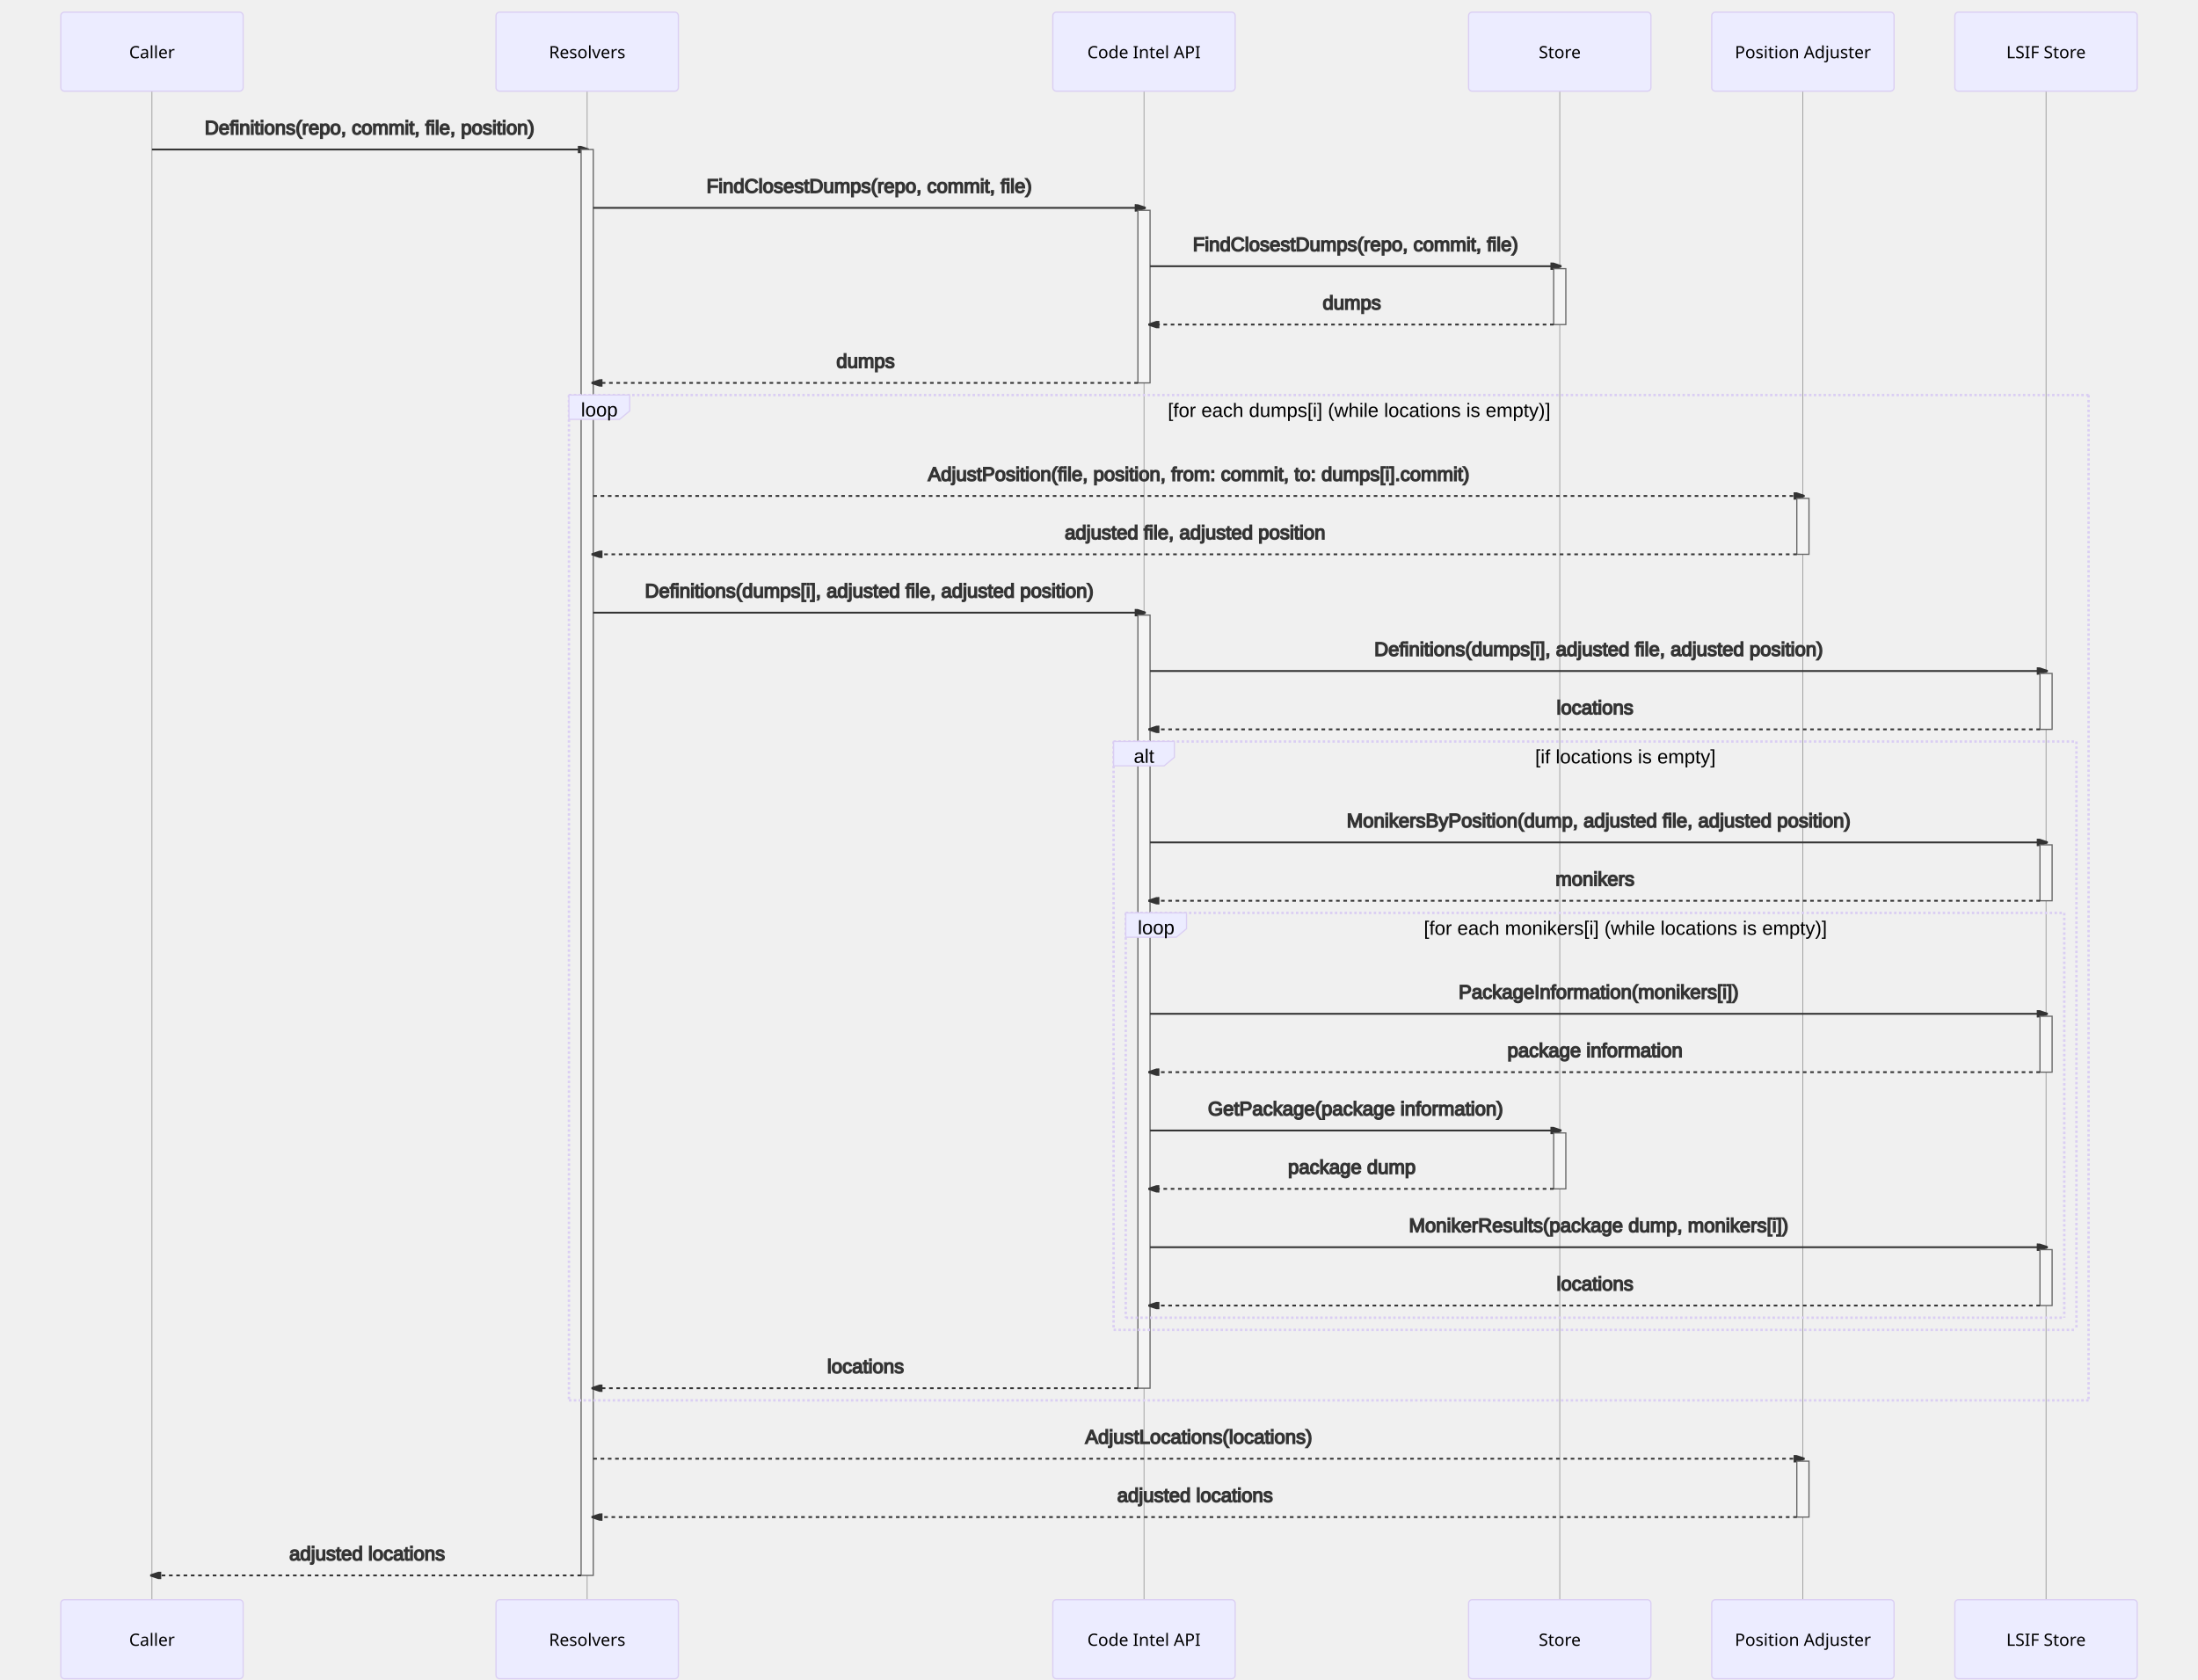
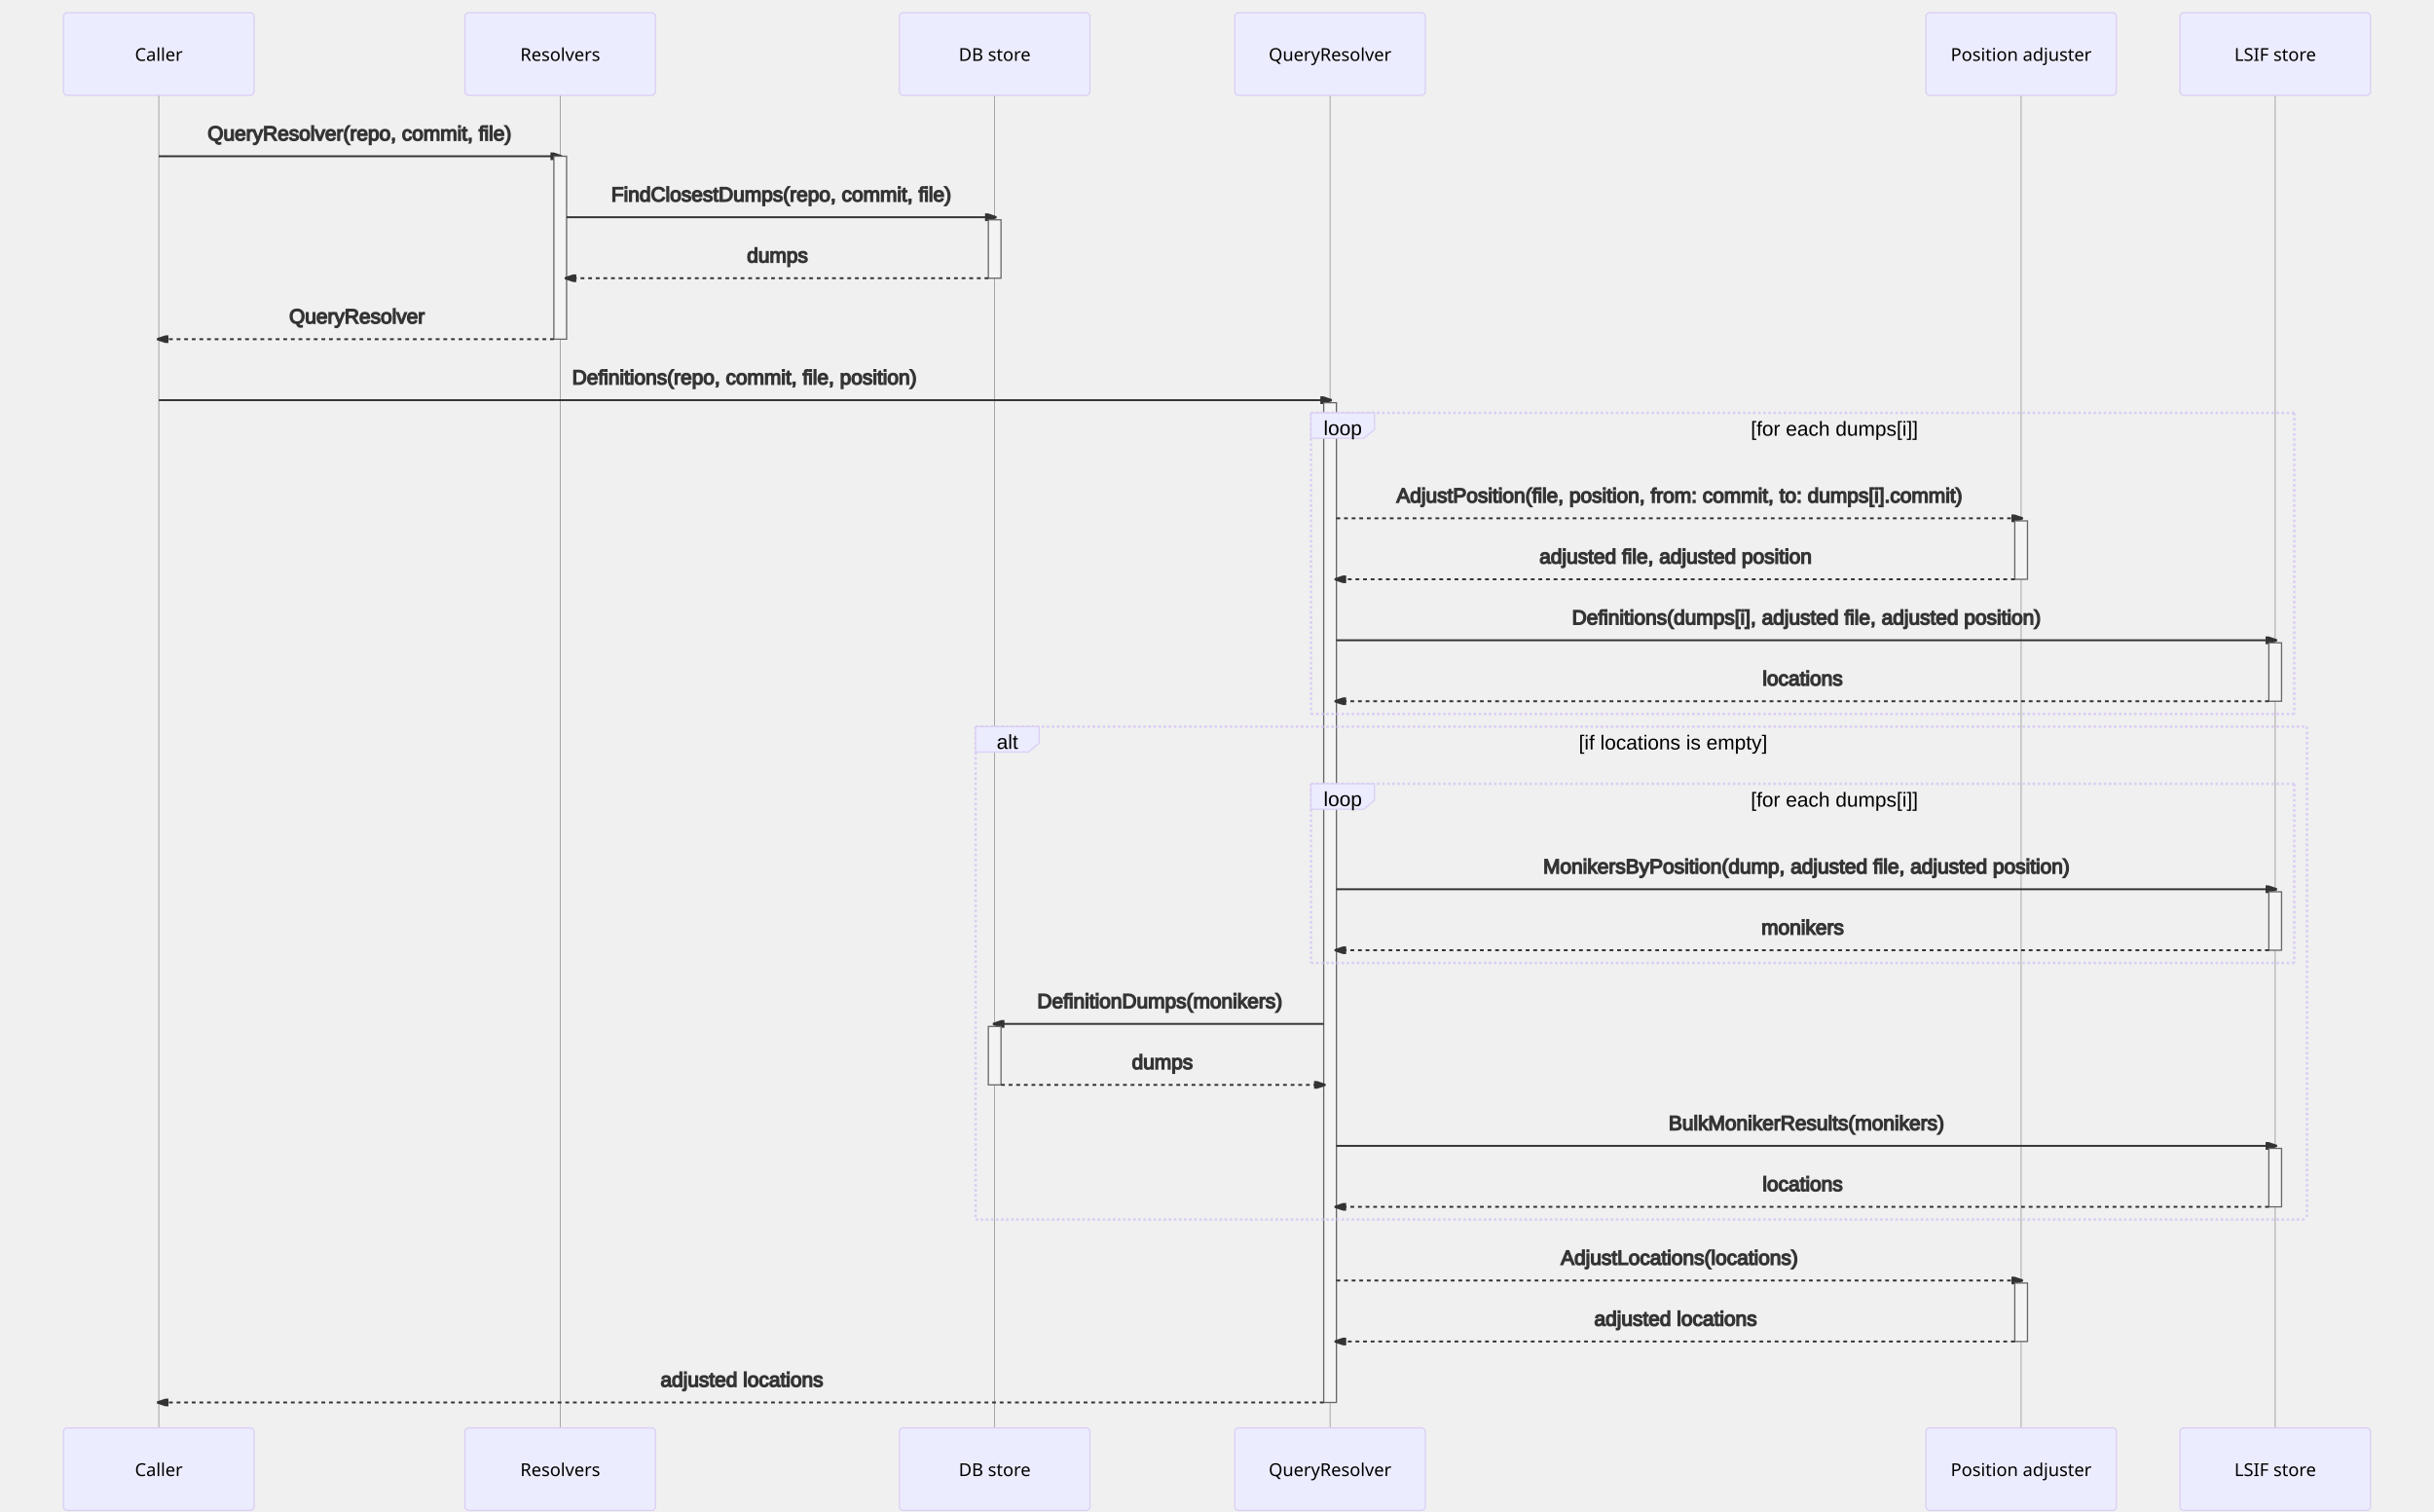
- <svg xmlns="http://www.w3.org/2000/svg" id="mermaid-definitions" width="100%" height="100%" style="max-width:1808px;" viewBox="-50 -10 1808 1382">
+ <svg xmlns="http://www.w3.org/2000/svg" id="mermaid-definitions" width="100%" height="100%" style="max-width:1916px;" viewBox="-50 -10 1916 1190">
  <style>#mermaid-definitions{font-family:"trebuchet ms",verdana,arial;font-size:16px;fill:#333;}#mermaid-definitions .error-icon{fill:#552222;}#mermaid-definitions .error-text{fill:#552222;stroke:#552222;}#mermaid-definitions .edge-thickness-normal{stroke-width:2px;}#mermaid-definitions .edge-thickness-thick{stroke-width:3.5px;}#mermaid-definitions .edge-pattern-solid{stroke-dasharray:0;}#mermaid-definitions .edge-pattern-dashed{stroke-dasharray:3;}#mermaid-definitions .edge-pattern-dotted{stroke-dasharray:2;}#mermaid-definitions .marker{fill:#333333;}#mermaid-definitions .marker.cross{stroke:#333333;}#mermaid-definitions svg{font-family:"trebuchet ms",verdana,arial;font-size:16px;}#mermaid-definitions .actor{stroke:hsl(259.626,59.777%,87.902%);fill:#ECECFF;}#mermaid-definitions text.actor &gt; tspan{fill:black;stroke:none;}#mermaid-definitions .actor-line{stroke:grey;}#mermaid-definitions .messageLine0{stroke-width:1.5;stroke-dasharray:none;stroke:#333;}#mermaid-definitions .messageLine1{stroke-width:1.5;stroke-dasharray:2,2;stroke:#333;}#mermaid-definitions #arrowhead path{fill:#333;stroke:#333;}#mermaid-definitions .sequenceNumber{fill:white;}#mermaid-definitions #sequencenumber{fill:#333;}#mermaid-definitions #crosshead path{fill:#333;stroke:#333;}#mermaid-definitions .messageText{fill:#333;stroke:#333;}#mermaid-definitions .labelBox{stroke:hsl(259.626,59.777%,87.902%);fill:#ECECFF;}#mermaid-definitions .labelText,#mermaid-definitions .labelText &gt; tspan{fill:black;stroke:none;}#mermaid-definitions .loopText,#mermaid-definitions .loopText &gt; tspan{fill:black;stroke:none;}#mermaid-definitions .loopLine{stroke-width:2px;stroke-dasharray:2,2;stroke:hsl(259.626,59.777%,87.902%);fill:hsl(259.626,59.777%,87.902%);}#mermaid-definitions .note{stroke:#aaaa33;fill:#fff5ad;}#mermaid-definitions .noteText,#mermaid-definitions .noteText &gt; tspan{fill:black;stroke:none;}#mermaid-definitions .activation0{fill:#f4f4f4;stroke:#666;}#mermaid-definitions .activation1{fill:#f4f4f4;stroke:#666;}#mermaid-definitions .activation2{fill:#f4f4f4;stroke:#666;}#mermaid-definitions:root{--mermaid-font-family:"trebuchet ms",verdana,arial;}#mermaid-definitions sequence{fill:apa;}</style>
  <g />
  <g>
-     <line id="actor0" x1="75" y1="5" x2="75" y2="1371" class="actor-line" stroke-width="0.5px" stroke="#999" />
+     <line id="actor0" x1="75" y1="5" x2="75" y2="1179" class="actor-line" stroke-width="0.5px" stroke="#999" />
    <rect x="0" y="0" fill="#eaeaea" stroke="#666" width="150" height="65" rx="3" ry="3" class="actor" />
    <text x="75" y="32.5" dominant-baseline="central" alignment-baseline="central" class="actor" style="text-anchor: middle; font-size: 14px; font-weight: 400; font-family: Open-Sans, sans-serif;">
      <tspan x="75" dy="0">Caller</tspan>
    </text>
  </g>
  <g>
-     <line id="actor1" x1="433" y1="5" x2="433" y2="1371" class="actor-line" stroke-width="0.5px" stroke="#999" />
-     <rect x="358" y="0" fill="#eaeaea" stroke="#666" width="150" height="65" rx="3" ry="3" class="actor" />
-     <text x="433" y="32.5" dominant-baseline="central" alignment-baseline="central" class="actor" style="text-anchor: middle; font-size: 14px; font-weight: 400; font-family: Open-Sans, sans-serif;">
-       <tspan x="433" dy="0">Resolvers</tspan>
+     <line id="actor1" x1="391" y1="5" x2="391" y2="1179" class="actor-line" stroke-width="0.5px" stroke="#999" />
+     <rect x="316" y="0" fill="#eaeaea" stroke="#666" width="150" height="65" rx="3" ry="3" class="actor" />
+     <text x="391" y="32.5" dominant-baseline="central" alignment-baseline="central" class="actor" style="text-anchor: middle; font-size: 14px; font-weight: 400; font-family: Open-Sans, sans-serif;">
+       <tspan x="391" dy="0">Resolvers</tspan>
    </text>
  </g>
  <g>
-     <line id="actor2" x1="891" y1="5" x2="891" y2="1371" class="actor-line" stroke-width="0.5px" stroke="#999" />
-     <rect x="816" y="0" fill="#eaeaea" stroke="#666" width="150" height="65" rx="3" ry="3" class="actor" />
-     <text x="891" y="32.5" dominant-baseline="central" alignment-baseline="central" class="actor" style="text-anchor: middle; font-size: 14px; font-weight: 400; font-family: Open-Sans, sans-serif;">
-       <tspan x="891" dy="0">Code Intel API</tspan>
+     <line id="actor2" x1="733" y1="5" x2="733" y2="1179" class="actor-line" stroke-width="0.5px" stroke="#999" />
+     <rect x="658" y="0" fill="#eaeaea" stroke="#666" width="150" height="65" rx="3" ry="3" class="actor" />
+     <text x="733" y="32.5" dominant-baseline="central" alignment-baseline="central" class="actor" style="text-anchor: middle; font-size: 14px; font-weight: 400; font-family: Open-Sans, sans-serif;">
+       <tspan x="733" dy="0">DB store</tspan>
    </text>
  </g>
  <g>
-     <line id="actor3" x1="1233" y1="5" x2="1233" y2="1371" class="actor-line" stroke-width="0.5px" stroke="#999" />
-     <rect x="1158" y="0" fill="#eaeaea" stroke="#666" width="150" height="65" rx="3" ry="3" class="actor" />
-     <text x="1233" y="32.5" dominant-baseline="central" alignment-baseline="central" class="actor" style="text-anchor: middle; font-size: 14px; font-weight: 400; font-family: Open-Sans, sans-serif;">
-       <tspan x="1233" dy="0">Store</tspan>
+     <line id="actor3" x1="997" y1="5" x2="997" y2="1179" class="actor-line" stroke-width="0.5px" stroke="#999" />
+     <rect x="922" y="0" fill="#eaeaea" stroke="#666" width="150" height="65" rx="3" ry="3" class="actor" />
+     <text x="997" y="32.5" dominant-baseline="central" alignment-baseline="central" class="actor" style="text-anchor: middle; font-size: 14px; font-weight: 400; font-family: Open-Sans, sans-serif;">
+       <tspan x="997" dy="0">QueryResolver</tspan>
    </text>
  </g>
  <g>
-     <line id="actor4" x1="1433" y1="5" x2="1433" y2="1371" class="actor-line" stroke-width="0.5px" stroke="#999" />
-     <rect x="1358" y="0" fill="#eaeaea" stroke="#666" width="150" height="65" rx="3" ry="3" class="actor" />
-     <text x="1433" y="32.5" dominant-baseline="central" alignment-baseline="central" class="actor" style="text-anchor: middle; font-size: 14px; font-weight: 400; font-family: Open-Sans, sans-serif;">
-       <tspan x="1433" dy="0">Position Adjuster</tspan>
+     <line id="actor4" x1="1541" y1="5" x2="1541" y2="1179" class="actor-line" stroke-width="0.5px" stroke="#999" />
+     <rect x="1466" y="0" fill="#eaeaea" stroke="#666" width="150" height="65" rx="3" ry="3" class="actor" />
+     <text x="1541" y="32.5" dominant-baseline="central" alignment-baseline="central" class="actor" style="text-anchor: middle; font-size: 14px; font-weight: 400; font-family: Open-Sans, sans-serif;">
+       <tspan x="1541" dy="0">Position adjuster</tspan>
    </text>
  </g>
  <g>
-     <line id="actor5" x1="1633" y1="5" x2="1633" y2="1371" class="actor-line" stroke-width="0.5px" stroke="#999" />
-     <rect x="1558" y="0" fill="#eaeaea" stroke="#666" width="150" height="65" rx="3" ry="3" class="actor" />
-     <text x="1633" y="32.5" dominant-baseline="central" alignment-baseline="central" class="actor" style="text-anchor: middle; font-size: 14px; font-weight: 400; font-family: Open-Sans, sans-serif;">
-       <tspan x="1633" dy="0">LSIF Store</tspan>
+     <line id="actor5" x1="1741" y1="5" x2="1741" y2="1179" class="actor-line" stroke-width="0.5px" stroke="#999" />
+     <rect x="1666" y="0" fill="#eaeaea" stroke="#666" width="150" height="65" rx="3" ry="3" class="actor" />
+     <text x="1741" y="32.5" dominant-baseline="central" alignment-baseline="central" class="actor" style="text-anchor: middle; font-size: 14px; font-weight: 400; font-family: Open-Sans, sans-serif;">
+       <tspan x="1741" dy="0">LSIF store</tspan>
    </text>
  </g>
  <defs>
    <marker id="arrowhead" refX="5" refY="2" markerWidth="6" markerHeight="4" orient="auto">
      <path d="M 0,0 V 4 L6,2 Z" />
    </marker>
  </defs>
  <defs>
    <marker id="crosshead" markerWidth="15" markerHeight="8" orient="auto" refX="16" refY="4">
      <path fill="black" stroke="#000000" stroke-width="1px" d="M 9,2 V 6 L16,4 Z" style="stroke-dasharray: 0, 0;" />
      <path fill="none" stroke="#000000" stroke-width="1px" d="M 0,1 L 6,7 M 6,1 L 0,7" style="stroke-dasharray: 0, 0;" />
    </marker>
  </defs>
  <defs>
    <marker id="sequencenumber" refX="15" refY="15" markerWidth="60" markerHeight="40" orient="auto">
      <circle cx="15" cy="15" r="6" />
    </marker>
  </defs>
-   <text x="254" y="80" text-anchor="middle" dominant-baseline="middle" alignment-baseline="middle" class="messageText" dy="1em" style="font-family: &quot;trebuchet ms&quot;, verdana, arial; font-size: 16px; font-weight: 400;">Definitions(repo, commit, file, position)</text>
-   <line x1="75" y1="113" x2="433" y2="113" class="messageLine0" stroke-width="2" stroke="none" marker-end="url(#arrowhead)" style="fill: none;" />
+   <text x="233" y="80" text-anchor="middle" dominant-baseline="middle" alignment-baseline="middle" class="messageText" dy="1em" style="font-family: &quot;trebuchet ms&quot;, verdana, arial; font-size: 16px; font-weight: 400;">QueryResolver(repo, commit, file)</text>
+   <line x1="75" y1="113" x2="391" y2="113" class="messageLine0" stroke-width="2" stroke="none" marker-end="url(#arrowhead)" style="fill: none;" />
  <g>
-     <rect x="428" y="113" fill="#EDF2AE" stroke="#666" width="10" height="1173" rx="0" ry="0" class="activation0" />
+     <rect x="386" y="113" fill="#EDF2AE" stroke="#666" width="10" height="144" rx="0" ry="0" class="activation0" />
  </g>
-   <text x="665" y="128" text-anchor="middle" dominant-baseline="middle" alignment-baseline="middle" class="messageText" dy="1em" style="font-family: &quot;trebuchet ms&quot;, verdana, arial; font-size: 16px; font-weight: 400;">FindClosestDumps(repo, commit, file)</text>
-   <line x1="438" y1="161" x2="891" y2="161" class="messageLine0" stroke-width="2" stroke="none" marker-end="url(#arrowhead)" style="fill: none;" />
+   <text x="565" y="128" text-anchor="middle" dominant-baseline="middle" alignment-baseline="middle" class="messageText" dy="1em" style="font-family: &quot;trebuchet ms&quot;, verdana, arial; font-size: 16px; font-weight: 400;">FindClosestDumps(repo, commit, file)</text>
+   <line x1="396" y1="161" x2="733" y2="161" class="messageLine0" stroke-width="2" stroke="none" marker-end="url(#arrowhead)" style="fill: none;" />
  <g>
-     <rect x="886" y="163" fill="#EDF2AE" stroke="#666" width="10" height="142" rx="0" ry="0" class="activation0" />
+     <rect x="728" y="163" fill="#EDF2AE" stroke="#666" width="10" height="46" rx="0" ry="0" class="activation0" />
  </g>
-   <text x="1065" y="176" text-anchor="middle" dominant-baseline="middle" alignment-baseline="middle" class="messageText" dy="1em" style="font-family: &quot;trebuchet ms&quot;, verdana, arial; font-size: 16px; font-weight: 400;">FindClosestDumps(repo, commit, file)</text>
-   <line x1="896" y1="209" x2="1233" y2="209" class="messageLine0" stroke-width="2" stroke="none" marker-end="url(#arrowhead)" style="fill: none;" />
+   <text x="562" y="176" text-anchor="middle" dominant-baseline="middle" alignment-baseline="middle" class="messageText" dy="1em" style="font-family: &quot;trebuchet ms&quot;, verdana, arial; font-size: 16px; font-weight: 400;">dumps</text>
+   <line x1="728" y1="209" x2="396" y2="209" class="messageLine1" stroke-width="2" stroke="none" marker-end="url(#arrowhead)" style="stroke-dasharray: 3, 3; fill: none;" />
+   <text x="231" y="224" text-anchor="middle" dominant-baseline="middle" alignment-baseline="middle" class="messageText" dy="1em" style="font-family: &quot;trebuchet ms&quot;, verdana, arial; font-size: 16px; font-weight: 400;">QueryResolver</text>
+   <line x1="386" y1="257" x2="75" y2="257" class="messageLine1" stroke-width="2" stroke="none" marker-end="url(#arrowhead)" style="stroke-dasharray: 3, 3; fill: none;" />
+   <text x="536" y="272" text-anchor="middle" dominant-baseline="middle" alignment-baseline="middle" class="messageText" dy="1em" style="font-family: &quot;trebuchet ms&quot;, verdana, arial; font-size: 16px; font-weight: 400;">Definitions(repo, commit, file, position)</text>
+   <line x1="75" y1="305" x2="997" y2="305" class="messageLine0" stroke-width="2" stroke="none" marker-end="url(#arrowhead)" style="fill: none;" />
  <g>
-     <rect x="1228" y="211" fill="#EDF2AE" stroke="#666" width="10" height="46" rx="0" ry="0" class="activation0" />
+     <rect x="992" y="307" fill="#EDF2AE" stroke="#666" width="10" height="787" rx="0" ry="0" class="activation0" />
  </g>
-   <text x="1062" y="224" text-anchor="middle" dominant-baseline="middle" alignment-baseline="middle" class="messageText" dy="1em" style="font-family: &quot;trebuchet ms&quot;, verdana, arial; font-size: 16px; font-weight: 400;">dumps</text>
-   <line x1="1228" y1="257" x2="896" y2="257" class="messageLine1" stroke-width="2" stroke="none" marker-end="url(#arrowhead)" style="stroke-dasharray: 3, 3; fill: none;" />
-   <text x="662" y="272" text-anchor="middle" dominant-baseline="middle" alignment-baseline="middle" class="messageText" dy="1em" style="font-family: &quot;trebuchet ms&quot;, verdana, arial; font-size: 16px; font-weight: 400;">dumps</text>
-   <line x1="886" y1="305" x2="438" y2="305" class="messageLine1" stroke-width="2" stroke="none" marker-end="url(#arrowhead)" style="stroke-dasharray: 3, 3; fill: none;" />
-   <text x="936" y="365" text-anchor="middle" dominant-baseline="middle" alignment-baseline="middle" class="messageText" dy="1em" style="font-family: &quot;trebuchet ms&quot;, verdana, arial; font-size: 16px; font-weight: 400;">AdjustPosition(file, position, from: commit, to: dumps[i].commit)</text>
-   <line x1="438" y1="398" x2="1433" y2="398" class="messageLine1" stroke-width="2" stroke="none" marker-end="url(#arrowhead)" style="stroke-dasharray: 3, 3; fill: none;" />
+   <text x="1272" y="365" text-anchor="middle" dominant-baseline="middle" alignment-baseline="middle" class="messageText" dy="1em" style="font-family: &quot;trebuchet ms&quot;, verdana, arial; font-size: 16px; font-weight: 400;">AdjustPosition(file, position, from: commit, to: dumps[i].commit)</text>
+   <line x1="1002" y1="398" x2="1541" y2="398" class="messageLine1" stroke-width="2" stroke="none" marker-end="url(#arrowhead)" style="stroke-dasharray: 3, 3; fill: none;" />
  <g>
-     <rect x="1428" y="400" fill="#EDF2AE" stroke="#666" width="10" height="46" rx="0" ry="0" class="activation0" />
+     <rect x="1536" y="400" fill="#EDF2AE" stroke="#666" width="10" height="46" rx="0" ry="0" class="activation0" />
  </g>
-   <text x="933" y="413" text-anchor="middle" dominant-baseline="middle" alignment-baseline="middle" class="messageText" dy="1em" style="font-family: &quot;trebuchet ms&quot;, verdana, arial; font-size: 16px; font-weight: 400;">adjusted file, adjusted position</text>
-   <line x1="1428" y1="446" x2="438" y2="446" class="messageLine1" stroke-width="2" stroke="none" marker-end="url(#arrowhead)" style="stroke-dasharray: 3, 3; fill: none;" />
-   <text x="665" y="461" text-anchor="middle" dominant-baseline="middle" alignment-baseline="middle" class="messageText" dy="1em" style="font-family: &quot;trebuchet ms&quot;, verdana, arial; font-size: 16px; font-weight: 400;">Definitions(dumps[i], adjusted file, adjusted position)</text>
-   <line x1="438" y1="494" x2="891" y2="494" class="messageLine0" stroke-width="2" stroke="none" marker-end="url(#arrowhead)" style="fill: none;" />
+   <text x="1269" y="413" text-anchor="middle" dominant-baseline="middle" alignment-baseline="middle" class="messageText" dy="1em" style="font-family: &quot;trebuchet ms&quot;, verdana, arial; font-size: 16px; font-weight: 400;">adjusted file, adjusted position</text>
+   <line x1="1536" y1="446" x2="1002" y2="446" class="messageLine1" stroke-width="2" stroke="none" marker-end="url(#arrowhead)" style="stroke-dasharray: 3, 3; fill: none;" />
+   <text x="1372" y="461" text-anchor="middle" dominant-baseline="middle" alignment-baseline="middle" class="messageText" dy="1em" style="font-family: &quot;trebuchet ms&quot;, verdana, arial; font-size: 16px; font-weight: 400;">Definitions(dumps[i], adjusted file, adjusted position)</text>
+   <line x1="1002" y1="494" x2="1741" y2="494" class="messageLine0" stroke-width="2" stroke="none" marker-end="url(#arrowhead)" style="fill: none;" />
  <g>
-     <rect x="886" y="496" fill="#EDF2AE" stroke="#666" width="10" height="636" rx="0" ry="0" class="activation0" />
+     <rect x="1736" y="496" fill="#EDF2AE" stroke="#666" width="10" height="46" rx="0" ry="0" class="activation0" />
  </g>
-   <text x="1265" y="509" text-anchor="middle" dominant-baseline="middle" alignment-baseline="middle" class="messageText" dy="1em" style="font-family: &quot;trebuchet ms&quot;, verdana, arial; font-size: 16px; font-weight: 400;">Definitions(dumps[i], adjusted file, adjusted position)</text>
-   <line x1="896" y1="542" x2="1633" y2="542" class="messageLine0" stroke-width="2" stroke="none" marker-end="url(#arrowhead)" style="fill: none;" />
+   <text x="1369" y="509" text-anchor="middle" dominant-baseline="middle" alignment-baseline="middle" class="messageText" dy="1em" style="font-family: &quot;trebuchet ms&quot;, verdana, arial; font-size: 16px; font-weight: 400;">locations</text>
+   <line x1="1736" y1="542" x2="1002" y2="542" class="messageLine1" stroke-width="2" stroke="none" marker-end="url(#arrowhead)" style="stroke-dasharray: 3, 3; fill: none;" />
  <g>
-     <rect x="1628" y="544" fill="#EDF2AE" stroke="#666" width="10" height="46" rx="0" ry="0" class="activation0" />
-   </g>
-   <text x="1262" y="557" text-anchor="middle" dominant-baseline="middle" alignment-baseline="middle" class="messageText" dy="1em" style="font-family: &quot;trebuchet ms&quot;, verdana, arial; font-size: 16px; font-weight: 400;">locations</text>
-   <line x1="1628" y1="590" x2="896" y2="590" class="messageLine1" stroke-width="2" stroke="none" marker-end="url(#arrowhead)" style="stroke-dasharray: 3, 3; fill: none;" />
-   <text x="1265" y="650" text-anchor="middle" dominant-baseline="middle" alignment-baseline="middle" class="messageText" dy="1em" style="font-family: &quot;trebuchet ms&quot;, verdana, arial; font-size: 16px; font-weight: 400;">MonikersByPosition(dump, adjusted file, adjusted position)</text>
-   <line x1="896" y1="683" x2="1633" y2="683" class="messageLine0" stroke-width="2" stroke="none" marker-end="url(#arrowhead)" style="fill: none;" />
-   <g>
-     <rect x="1628" y="685" fill="#EDF2AE" stroke="#666" width="10" height="46" rx="0" ry="0" class="activation0" />
-   </g>
-   <text x="1262" y="698" text-anchor="middle" dominant-baseline="middle" alignment-baseline="middle" class="messageText" dy="1em" style="font-family: &quot;trebuchet ms&quot;, verdana, arial; font-size: 16px; font-weight: 400;">monikers</text>
-   <line x1="1628" y1="731" x2="896" y2="731" class="messageLine1" stroke-width="2" stroke="none" marker-end="url(#arrowhead)" style="stroke-dasharray: 3, 3; fill: none;" />
-   <text x="1265" y="791" text-anchor="middle" dominant-baseline="middle" alignment-baseline="middle" class="messageText" dy="1em" style="font-family: &quot;trebuchet ms&quot;, verdana, arial; font-size: 16px; font-weight: 400;">PackageInformation(monikers[i])</text>
-   <line x1="896" y1="824" x2="1633" y2="824" class="messageLine0" stroke-width="2" stroke="none" marker-end="url(#arrowhead)" style="fill: none;" />
-   <g>
-     <rect x="1628" y="826" fill="#EDF2AE" stroke="#666" width="10" height="46" rx="0" ry="0" class="activation0" />
-   </g>
-   <text x="1262" y="839" text-anchor="middle" dominant-baseline="middle" alignment-baseline="middle" class="messageText" dy="1em" style="font-family: &quot;trebuchet ms&quot;, verdana, arial; font-size: 16px; font-weight: 400;">package information</text>
-   <line x1="1628" y1="872" x2="896" y2="872" class="messageLine1" stroke-width="2" stroke="none" marker-end="url(#arrowhead)" style="stroke-dasharray: 3, 3; fill: none;" />
-   <text x="1065" y="887" text-anchor="middle" dominant-baseline="middle" alignment-baseline="middle" class="messageText" dy="1em" style="font-family: &quot;trebuchet ms&quot;, verdana, arial; font-size: 16px; font-weight: 400;">GetPackage(package information)</text>
-   <line x1="896" y1="920" x2="1233" y2="920" class="messageLine0" stroke-width="2" stroke="none" marker-end="url(#arrowhead)" style="fill: none;" />
-   <g>
-     <rect x="1228" y="922" fill="#EDF2AE" stroke="#666" width="10" height="46" rx="0" ry="0" class="activation0" />
-   </g>
-   <text x="1062" y="935" text-anchor="middle" dominant-baseline="middle" alignment-baseline="middle" class="messageText" dy="1em" style="font-family: &quot;trebuchet ms&quot;, verdana, arial; font-size: 16px; font-weight: 400;">package dump</text>
-   <line x1="1228" y1="968" x2="896" y2="968" class="messageLine1" stroke-width="2" stroke="none" marker-end="url(#arrowhead)" style="stroke-dasharray: 3, 3; fill: none;" />
-   <text x="1265" y="983" text-anchor="middle" dominant-baseline="middle" alignment-baseline="middle" class="messageText" dy="1em" style="font-family: &quot;trebuchet ms&quot;, verdana, arial; font-size: 16px; font-weight: 400;">MonikerResults(package dump, monikers[i])</text>
-   <line x1="896" y1="1016" x2="1633" y2="1016" class="messageLine0" stroke-width="2" stroke="none" marker-end="url(#arrowhead)" style="fill: none;" />
-   <g>
-     <rect x="1628" y="1018" fill="#EDF2AE" stroke="#666" width="10" height="46" rx="0" ry="0" class="activation0" />
-   </g>
-   <text x="1262" y="1031" text-anchor="middle" dominant-baseline="middle" alignment-baseline="middle" class="messageText" dy="1em" style="font-family: &quot;trebuchet ms&quot;, verdana, arial; font-size: 16px; font-weight: 400;">locations</text>
-   <line x1="1628" y1="1064" x2="896" y2="1064" class="messageLine1" stroke-width="2" stroke="none" marker-end="url(#arrowhead)" style="stroke-dasharray: 3, 3; fill: none;" />
-   <g>
-     <line x1="876" y1="741" x2="1648" y2="741" class="loopLine" />
-     <line x1="1648" y1="741" x2="1648" y2="1074" class="loopLine" />
-     <line x1="876" y1="1074" x2="1648" y2="1074" class="loopLine" />
-     <line x1="876" y1="741" x2="876" y2="1074" class="loopLine" />
-     <polygon points="876,741 926,741 926,754 917.6,761 876,761" class="labelBox" />
-     <text x="901" y="754" text-anchor="middle" dominant-baseline="middle" alignment-baseline="middle" class="labelText" style="font-family: &quot;trebuchet ms&quot;, verdana, arial; font-size: 16px; font-weight: 400;">loop</text>
-     <text x="1287" y="759" text-anchor="middle" class="loopText" style="font-family: &quot;trebuchet ms&quot;, verdana, arial; font-size: 16px; font-weight: 400;">
-       <tspan x="1287">[for each monikers[i] (while locations is empty)]</tspan>
+     <line x1="982" y1="315" x2="1756" y2="315" class="loopLine" />
+     <line x1="1756" y1="315" x2="1756" y2="552" class="loopLine" />
+     <line x1="982" y1="552" x2="1756" y2="552" class="loopLine" />
+     <line x1="982" y1="315" x2="982" y2="552" class="loopLine" />
+     <polygon points="982,315 1032,315 1032,328 1023.6,335 982,335" class="labelBox" />
+     <text x="1007" y="328" text-anchor="middle" dominant-baseline="middle" alignment-baseline="middle" class="labelText" style="font-family: &quot;trebuchet ms&quot;, verdana, arial; font-size: 16px; font-weight: 400;">loop</text>
+     <text x="1394" y="333" text-anchor="middle" class="loopText" style="font-family: &quot;trebuchet ms&quot;, verdana, arial; font-size: 16px; font-weight: 400;">
+       <tspan x="1394">[for each dumps[i]]</tspan>
    </text>
  </g>
+   <text x="1372" y="657" text-anchor="middle" dominant-baseline="middle" alignment-baseline="middle" class="messageText" dy="1em" style="font-family: &quot;trebuchet ms&quot;, verdana, arial; font-size: 16px; font-weight: 400;">MonikersByPosition(dump, adjusted file, adjusted position)</text>
+   <line x1="1002" y1="690" x2="1741" y2="690" class="messageLine0" stroke-width="2" stroke="none" marker-end="url(#arrowhead)" style="fill: none;" />
  <g>
-     <line x1="866" y1="600" x2="1658" y2="600" class="loopLine" />
-     <line x1="1658" y1="600" x2="1658" y2="1084" class="loopLine" />
-     <line x1="866" y1="1084" x2="1658" y2="1084" class="loopLine" />
-     <line x1="866" y1="600" x2="866" y2="1084" class="loopLine" />
-     <polygon points="866,600 916,600 916,613 907.6,620 866,620" class="labelBox" />
-     <text x="891" y="613" text-anchor="middle" dominant-baseline="middle" alignment-baseline="middle" class="labelText" style="font-family: &quot;trebuchet ms&quot;, verdana, arial; font-size: 16px; font-weight: 400;">alt</text>
-     <text x="1287" y="618" text-anchor="middle" class="loopText" style="font-family: &quot;trebuchet ms&quot;, verdana, arial; font-size: 16px; font-weight: 400;">
-       <tspan x="1287">[if locations is empty]</tspan>
+     <rect x="1736" y="692" fill="#EDF2AE" stroke="#666" width="10" height="46" rx="0" ry="0" class="activation0" />
+   </g>
+   <text x="1369" y="705" text-anchor="middle" dominant-baseline="middle" alignment-baseline="middle" class="messageText" dy="1em" style="font-family: &quot;trebuchet ms&quot;, verdana, arial; font-size: 16px; font-weight: 400;">monikers</text>
+   <line x1="1736" y1="738" x2="1002" y2="738" class="messageLine1" stroke-width="2" stroke="none" marker-end="url(#arrowhead)" style="stroke-dasharray: 3, 3; fill: none;" />
+   <g>
+     <line x1="982" y1="607" x2="1756" y2="607" class="loopLine" />
+     <line x1="1756" y1="607" x2="1756" y2="748" class="loopLine" />
+     <line x1="982" y1="748" x2="1756" y2="748" class="loopLine" />
+     <line x1="982" y1="607" x2="982" y2="748" class="loopLine" />
+     <polygon points="982,607 1032,607 1032,620 1023.6,627 982,627" class="labelBox" />
+     <text x="1007" y="620" text-anchor="middle" dominant-baseline="middle" alignment-baseline="middle" class="labelText" style="font-family: &quot;trebuchet ms&quot;, verdana, arial; font-size: 16px; font-weight: 400;">loop</text>
+     <text x="1394" y="625" text-anchor="middle" class="loopText" style="font-family: &quot;trebuchet ms&quot;, verdana, arial; font-size: 16px; font-weight: 400;">
+       <tspan x="1394">[for each dumps[i]]</tspan>
    </text>
  </g>
-   <text x="662" y="1099" text-anchor="middle" dominant-baseline="middle" alignment-baseline="middle" class="messageText" dy="1em" style="font-family: &quot;trebuchet ms&quot;, verdana, arial; font-size: 16px; font-weight: 400;">locations</text>
-   <line x1="886" y1="1132" x2="438" y2="1132" class="messageLine1" stroke-width="2" stroke="none" marker-end="url(#arrowhead)" style="stroke-dasharray: 3, 3; fill: none;" />
+   <text x="863" y="763" text-anchor="middle" dominant-baseline="middle" alignment-baseline="middle" class="messageText" dy="1em" style="font-family: &quot;trebuchet ms&quot;, verdana, arial; font-size: 16px; font-weight: 400;">DefinitionDumps(monikers)</text>
+   <line x1="992" y1="796" x2="733" y2="796" class="messageLine0" stroke-width="2" stroke="none" marker-end="url(#arrowhead)" style="fill: none;" />
  <g>
-     <line x1="418" y1="315" x2="1668" y2="315" class="loopLine" />
-     <line x1="1668" y1="315" x2="1668" y2="1142" class="loopLine" />
-     <line x1="418" y1="1142" x2="1668" y2="1142" class="loopLine" />
-     <line x1="418" y1="315" x2="418" y2="1142" class="loopLine" />
-     <polygon points="418,315 468,315 468,328 459.6,335 418,335" class="labelBox" />
-     <text x="443" y="328" text-anchor="middle" dominant-baseline="middle" alignment-baseline="middle" class="labelText" style="font-family: &quot;trebuchet ms&quot;, verdana, arial; font-size: 16px; font-weight: 400;">loop</text>
-     <text x="1068" y="333" text-anchor="middle" class="loopText" style="font-family: &quot;trebuchet ms&quot;, verdana, arial; font-size: 16px; font-weight: 400;">
-       <tspan x="1068">[for each dumps[i] (while locations is empty)]</tspan>
+     <rect x="728" y="798" fill="#EDF2AE" stroke="#666" width="10" height="46" rx="0" ry="0" class="activation0" />
+   </g>
+   <text x="865" y="811" text-anchor="middle" dominant-baseline="middle" alignment-baseline="middle" class="messageText" dy="1em" style="font-family: &quot;trebuchet ms&quot;, verdana, arial; font-size: 16px; font-weight: 400;">dumps</text>
+   <line x1="738" y1="844" x2="992" y2="844" class="messageLine1" stroke-width="2" stroke="none" marker-end="url(#arrowhead)" style="stroke-dasharray: 3, 3; fill: none;" />
+   <text x="1372" y="859" text-anchor="middle" dominant-baseline="middle" alignment-baseline="middle" class="messageText" dy="1em" style="font-family: &quot;trebuchet ms&quot;, verdana, arial; font-size: 16px; font-weight: 400;">BulkMonikerResults(monikers)</text>
+   <line x1="1002" y1="892" x2="1741" y2="892" class="messageLine0" stroke-width="2" stroke="none" marker-end="url(#arrowhead)" style="fill: none;" />
+   <g>
+     <rect x="1736" y="894" fill="#EDF2AE" stroke="#666" width="10" height="46" rx="0" ry="0" class="activation0" />
+   </g>
+   <text x="1369" y="907" text-anchor="middle" dominant-baseline="middle" alignment-baseline="middle" class="messageText" dy="1em" style="font-family: &quot;trebuchet ms&quot;, verdana, arial; font-size: 16px; font-weight: 400;">locations</text>
+   <line x1="1736" y1="940" x2="1002" y2="940" class="messageLine1" stroke-width="2" stroke="none" marker-end="url(#arrowhead)" style="stroke-dasharray: 3, 3; fill: none;" />
+   <g>
+     <line x1="718" y1="562" x2="1766" y2="562" class="loopLine" />
+     <line x1="1766" y1="562" x2="1766" y2="950" class="loopLine" />
+     <line x1="718" y1="950" x2="1766" y2="950" class="loopLine" />
+     <line x1="718" y1="562" x2="718" y2="950" class="loopLine" />
+     <polygon points="718,562 768,562 768,575 759.6,582 718,582" class="labelBox" />
+     <text x="743" y="575" text-anchor="middle" dominant-baseline="middle" alignment-baseline="middle" class="labelText" style="font-family: &quot;trebuchet ms&quot;, verdana, arial; font-size: 16px; font-weight: 400;">alt</text>
+     <text x="1267" y="580" text-anchor="middle" class="loopText" style="font-family: &quot;trebuchet ms&quot;, verdana, arial; font-size: 16px; font-weight: 400;">
+       <tspan x="1267">[if locations is empty]</tspan>
    </text>
  </g>
-   <text x="936" y="1157" text-anchor="middle" dominant-baseline="middle" alignment-baseline="middle" class="messageText" dy="1em" style="font-family: &quot;trebuchet ms&quot;, verdana, arial; font-size: 16px; font-weight: 400;">AdjustLocations(locations)</text>
-   <line x1="438" y1="1190" x2="1433" y2="1190" class="messageLine1" stroke-width="2" stroke="none" marker-end="url(#arrowhead)" style="stroke-dasharray: 3, 3; fill: none;" />
+   <text x="1272" y="965" text-anchor="middle" dominant-baseline="middle" alignment-baseline="middle" class="messageText" dy="1em" style="font-family: &quot;trebuchet ms&quot;, verdana, arial; font-size: 16px; font-weight: 400;">AdjustLocations(locations)</text>
+   <line x1="1002" y1="998" x2="1541" y2="998" class="messageLine1" stroke-width="2" stroke="none" marker-end="url(#arrowhead)" style="stroke-dasharray: 3, 3; fill: none;" />
  <g>
-     <rect x="1428" y="1192" fill="#EDF2AE" stroke="#666" width="10" height="46" rx="0" ry="0" class="activation0" />
+     <rect x="1536" y="1000" fill="#EDF2AE" stroke="#666" width="10" height="46" rx="0" ry="0" class="activation0" />
  </g>
-   <text x="933" y="1205" text-anchor="middle" dominant-baseline="middle" alignment-baseline="middle" class="messageText" dy="1em" style="font-family: &quot;trebuchet ms&quot;, verdana, arial; font-size: 16px; font-weight: 400;">adjusted locations</text>
-   <line x1="1428" y1="1238" x2="438" y2="1238" class="messageLine1" stroke-width="2" stroke="none" marker-end="url(#arrowhead)" style="stroke-dasharray: 3, 3; fill: none;" />
-   <text x="252" y="1253" text-anchor="middle" dominant-baseline="middle" alignment-baseline="middle" class="messageText" dy="1em" style="font-family: &quot;trebuchet ms&quot;, verdana, arial; font-size: 16px; font-weight: 400;">adjusted locations</text>
-   <line x1="428" y1="1286" x2="75" y2="1286" class="messageLine1" stroke-width="2" stroke="none" marker-end="url(#arrowhead)" style="stroke-dasharray: 3, 3; fill: none;" />
+   <text x="1269" y="1013" text-anchor="middle" dominant-baseline="middle" alignment-baseline="middle" class="messageText" dy="1em" style="font-family: &quot;trebuchet ms&quot;, verdana, arial; font-size: 16px; font-weight: 400;">adjusted locations</text>
+   <line x1="1536" y1="1046" x2="1002" y2="1046" class="messageLine1" stroke-width="2" stroke="none" marker-end="url(#arrowhead)" style="stroke-dasharray: 3, 3; fill: none;" />
+   <text x="534" y="1061" text-anchor="middle" dominant-baseline="middle" alignment-baseline="middle" class="messageText" dy="1em" style="font-family: &quot;trebuchet ms&quot;, verdana, arial; font-size: 16px; font-weight: 400;">adjusted locations</text>
+   <line x1="992" y1="1094" x2="75" y2="1094" class="messageLine1" stroke-width="2" stroke="none" marker-end="url(#arrowhead)" style="stroke-dasharray: 3, 3; fill: none;" />
  <g>
-     <rect x="0" y="1306" fill="#eaeaea" stroke="#666" width="150" height="65" rx="3" ry="3" class="actor" />
-     <text x="75" y="1338.5" dominant-baseline="central" alignment-baseline="central" class="actor" style="text-anchor: middle; font-size: 14px; font-weight: 400; font-family: Open-Sans, sans-serif;">
+     <rect x="0" y="1114" fill="#eaeaea" stroke="#666" width="150" height="65" rx="3" ry="3" class="actor" />
+     <text x="75" y="1146.5" dominant-baseline="central" alignment-baseline="central" class="actor" style="text-anchor: middle; font-size: 14px; font-weight: 400; font-family: Open-Sans, sans-serif;">
      <tspan x="75" dy="0">Caller</tspan>
    </text>
  </g>
  <g>
-     <rect x="358" y="1306" fill="#eaeaea" stroke="#666" width="150" height="65" rx="3" ry="3" class="actor" />
-     <text x="433" y="1338.5" dominant-baseline="central" alignment-baseline="central" class="actor" style="text-anchor: middle; font-size: 14px; font-weight: 400; font-family: Open-Sans, sans-serif;">
-       <tspan x="433" dy="0">Resolvers</tspan>
+     <rect x="316" y="1114" fill="#eaeaea" stroke="#666" width="150" height="65" rx="3" ry="3" class="actor" />
+     <text x="391" y="1146.5" dominant-baseline="central" alignment-baseline="central" class="actor" style="text-anchor: middle; font-size: 14px; font-weight: 400; font-family: Open-Sans, sans-serif;">
+       <tspan x="391" dy="0">Resolvers</tspan>
    </text>
  </g>
  <g>
-     <rect x="816" y="1306" fill="#eaeaea" stroke="#666" width="150" height="65" rx="3" ry="3" class="actor" />
-     <text x="891" y="1338.5" dominant-baseline="central" alignment-baseline="central" class="actor" style="text-anchor: middle; font-size: 14px; font-weight: 400; font-family: Open-Sans, sans-serif;">
-       <tspan x="891" dy="0">Code Intel API</tspan>
+     <rect x="658" y="1114" fill="#eaeaea" stroke="#666" width="150" height="65" rx="3" ry="3" class="actor" />
+     <text x="733" y="1146.5" dominant-baseline="central" alignment-baseline="central" class="actor" style="text-anchor: middle; font-size: 14px; font-weight: 400; font-family: Open-Sans, sans-serif;">
+       <tspan x="733" dy="0">DB store</tspan>
    </text>
  </g>
  <g>
-     <rect x="1158" y="1306" fill="#eaeaea" stroke="#666" width="150" height="65" rx="3" ry="3" class="actor" />
-     <text x="1233" y="1338.5" dominant-baseline="central" alignment-baseline="central" class="actor" style="text-anchor: middle; font-size: 14px; font-weight: 400; font-family: Open-Sans, sans-serif;">
-       <tspan x="1233" dy="0">Store</tspan>
+     <rect x="922" y="1114" fill="#eaeaea" stroke="#666" width="150" height="65" rx="3" ry="3" class="actor" />
+     <text x="997" y="1146.5" dominant-baseline="central" alignment-baseline="central" class="actor" style="text-anchor: middle; font-size: 14px; font-weight: 400; font-family: Open-Sans, sans-serif;">
+       <tspan x="997" dy="0">QueryResolver</tspan>
    </text>
  </g>
  <g>
-     <rect x="1358" y="1306" fill="#eaeaea" stroke="#666" width="150" height="65" rx="3" ry="3" class="actor" />
-     <text x="1433" y="1338.5" dominant-baseline="central" alignment-baseline="central" class="actor" style="text-anchor: middle; font-size: 14px; font-weight: 400; font-family: Open-Sans, sans-serif;">
-       <tspan x="1433" dy="0">Position Adjuster</tspan>
+     <rect x="1466" y="1114" fill="#eaeaea" stroke="#666" width="150" height="65" rx="3" ry="3" class="actor" />
+     <text x="1541" y="1146.5" dominant-baseline="central" alignment-baseline="central" class="actor" style="text-anchor: middle; font-size: 14px; font-weight: 400; font-family: Open-Sans, sans-serif;">
+       <tspan x="1541" dy="0">Position adjuster</tspan>
    </text>
  </g>
  <g>
-     <rect x="1558" y="1306" fill="#eaeaea" stroke="#666" width="150" height="65" rx="3" ry="3" class="actor" />
-     <text x="1633" y="1338.5" dominant-baseline="central" alignment-baseline="central" class="actor" style="text-anchor: middle; font-size: 14px; font-weight: 400; font-family: Open-Sans, sans-serif;">
-       <tspan x="1633" dy="0">LSIF Store</tspan>
+     <rect x="1666" y="1114" fill="#eaeaea" stroke="#666" width="150" height="65" rx="3" ry="3" class="actor" />
+     <text x="1741" y="1146.5" dominant-baseline="central" alignment-baseline="central" class="actor" style="text-anchor: middle; font-size: 14px; font-weight: 400; font-family: Open-Sans, sans-serif;">
+       <tspan x="1741" dy="0">LSIF store</tspan>
    </text>
  </g>
</svg>
